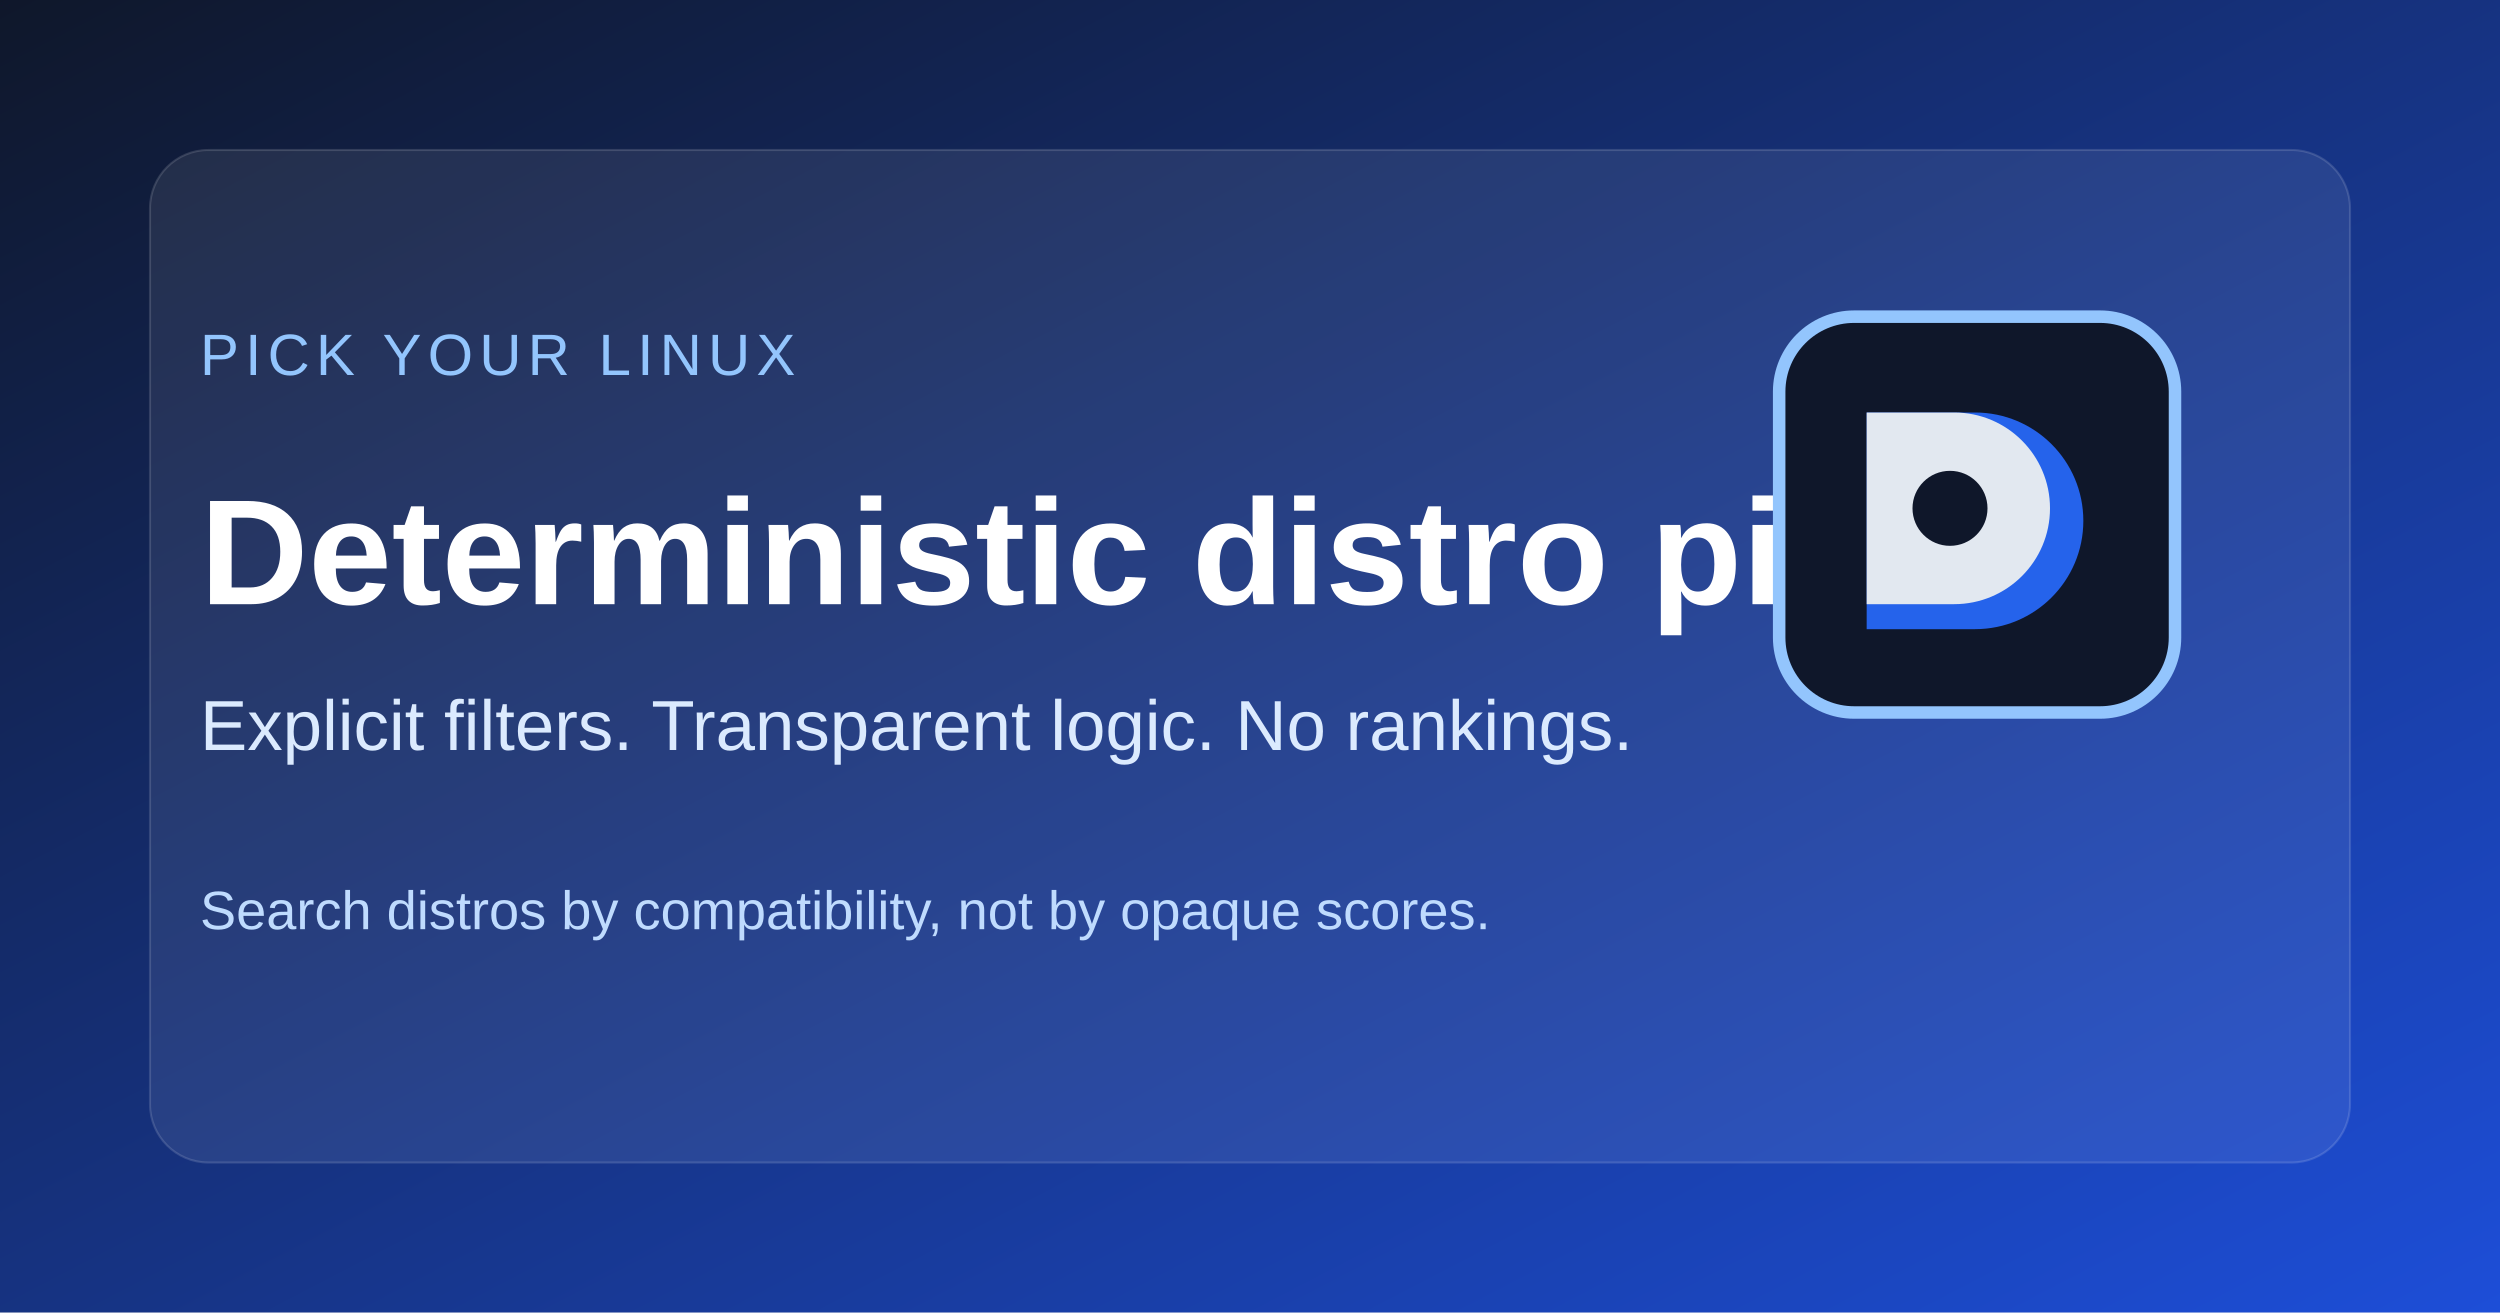
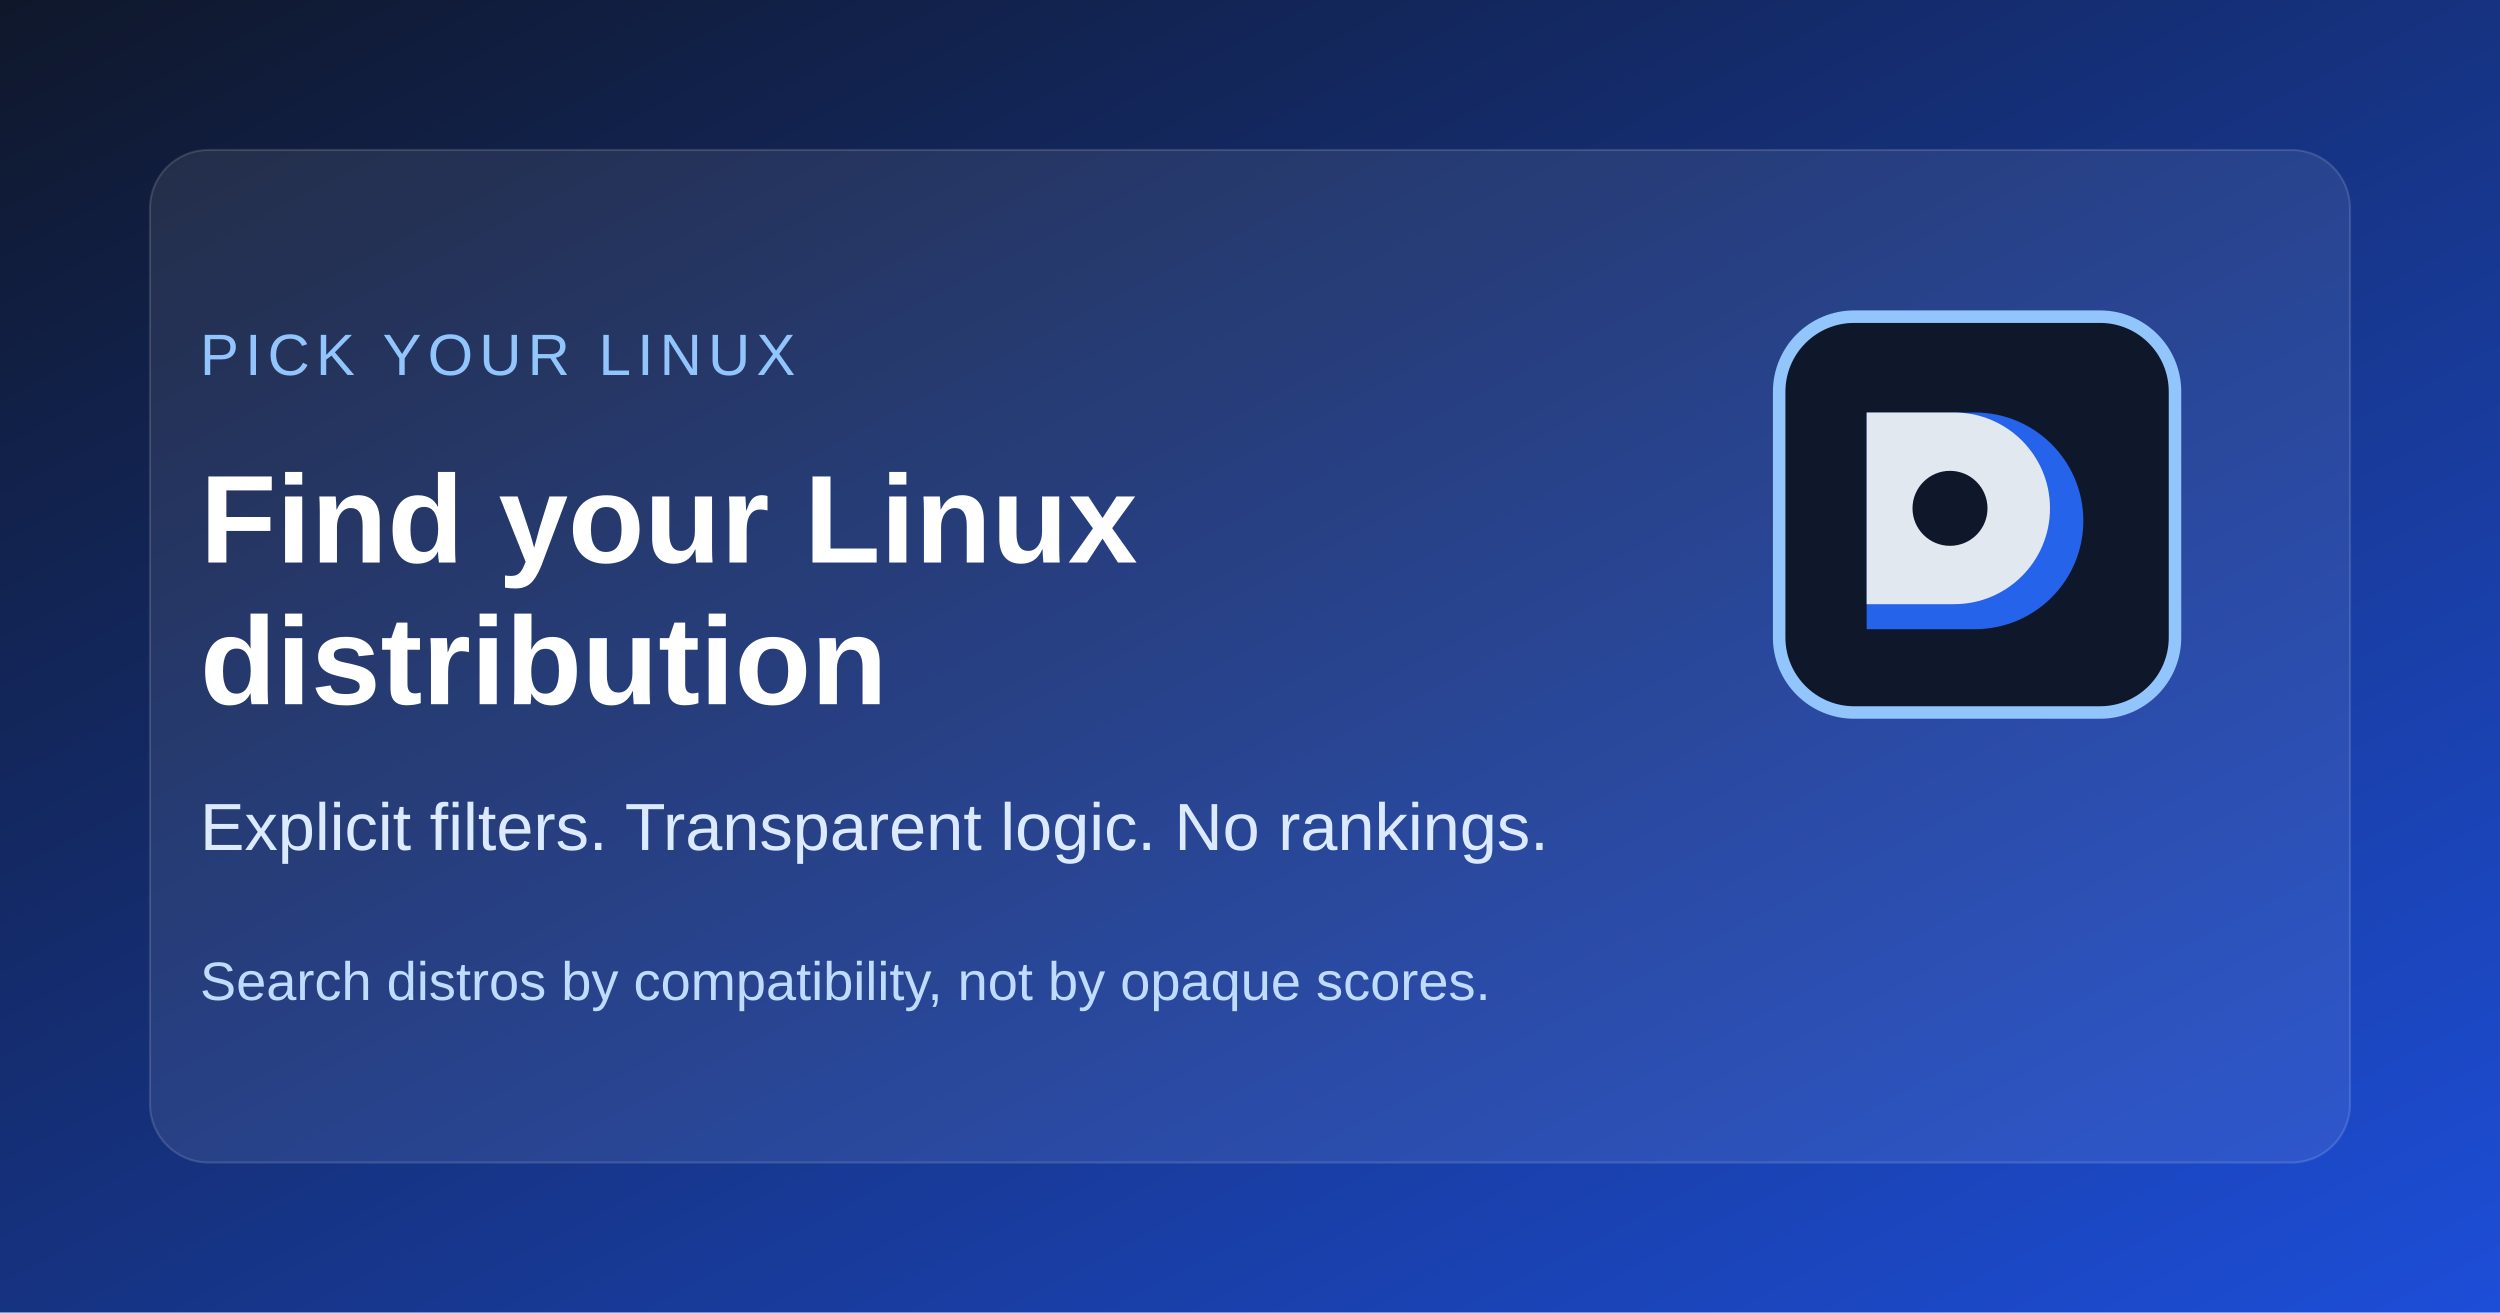
<svg xmlns="http://www.w3.org/2000/svg" width="1200" height="630" viewBox="0 0 1200 630" role="img" aria-label="Pick Your Linux social preview">
  <defs>
    <linearGradient id="bg" x1="0" y1="0" x2="1" y2="1">
      <stop offset="0%" stop-color="#0f172a" />
      <stop offset="100%" stop-color="#1d4ed8" />
    </linearGradient>
  </defs>
  <rect width="1200" height="630" fill="url(#bg)" />
  <rect x="72" y="72" width="1056" height="486" rx="28" fill="#ffffff" fill-opacity="0.08" stroke="#ffffff" stroke-opacity="0.14" />
  <text x="96" y="180" fill="#93c5fd" font-size="28" font-family="Arial, Helvetica, sans-serif" letter-spacing="3">PICK YOUR LINUX</text>
-   <text x="96" y="290" fill="#ffffff" font-size="72" font-family="Arial, Helvetica, sans-serif" font-weight="700">Deterministic distro picker</text>
-   <text x="96" y="360" fill="#dbeafe" font-size="34" font-family="Arial, Helvetica, sans-serif">Explicit filters. Transparent logic. No rankings.</text>
-   <text x="96" y="446" fill="#bfdbfe" font-size="26" font-family="Arial, Helvetica, sans-serif">Search distros by compatibility, not by opaque scores.</text>
+   <text x="96" y="270" fill="#ffffff" font-size="60" font-family="Arial, Helvetica, sans-serif" font-weight="700">Find your Linux</text>
+   <text x="96" y="338" fill="#ffffff" font-size="60" font-family="Arial, Helvetica, sans-serif" font-weight="700">distribution</text>
+   <text x="96" y="408" fill="#dbeafe" font-size="32" font-family="Arial, Helvetica, sans-serif">Explicit filters. Transparent logic. No rankings.</text>
+   <text x="96" y="480" fill="#bfdbfe" font-size="26" font-family="Arial, Helvetica, sans-serif">Search distros by compatibility, not by opaque scores.</text>
  <g transform="translate(854 152)">
    <rect width="190" height="190" rx="36" fill="#0f172a" stroke="#93c5fd" stroke-width="6" />
    <path d="M42 46h52c28.719 0 52 23.281 52 52s-23.281 52-52 52H42z" fill="#2563eb" />
    <path d="M42 46v92h42c25.405 0 46-20.595 46-46S109.405 46 84 46z" fill="#e2e8f0" />
    <circle cx="82" cy="92" r="18" fill="#0f172a" />
  </g>
</svg>
